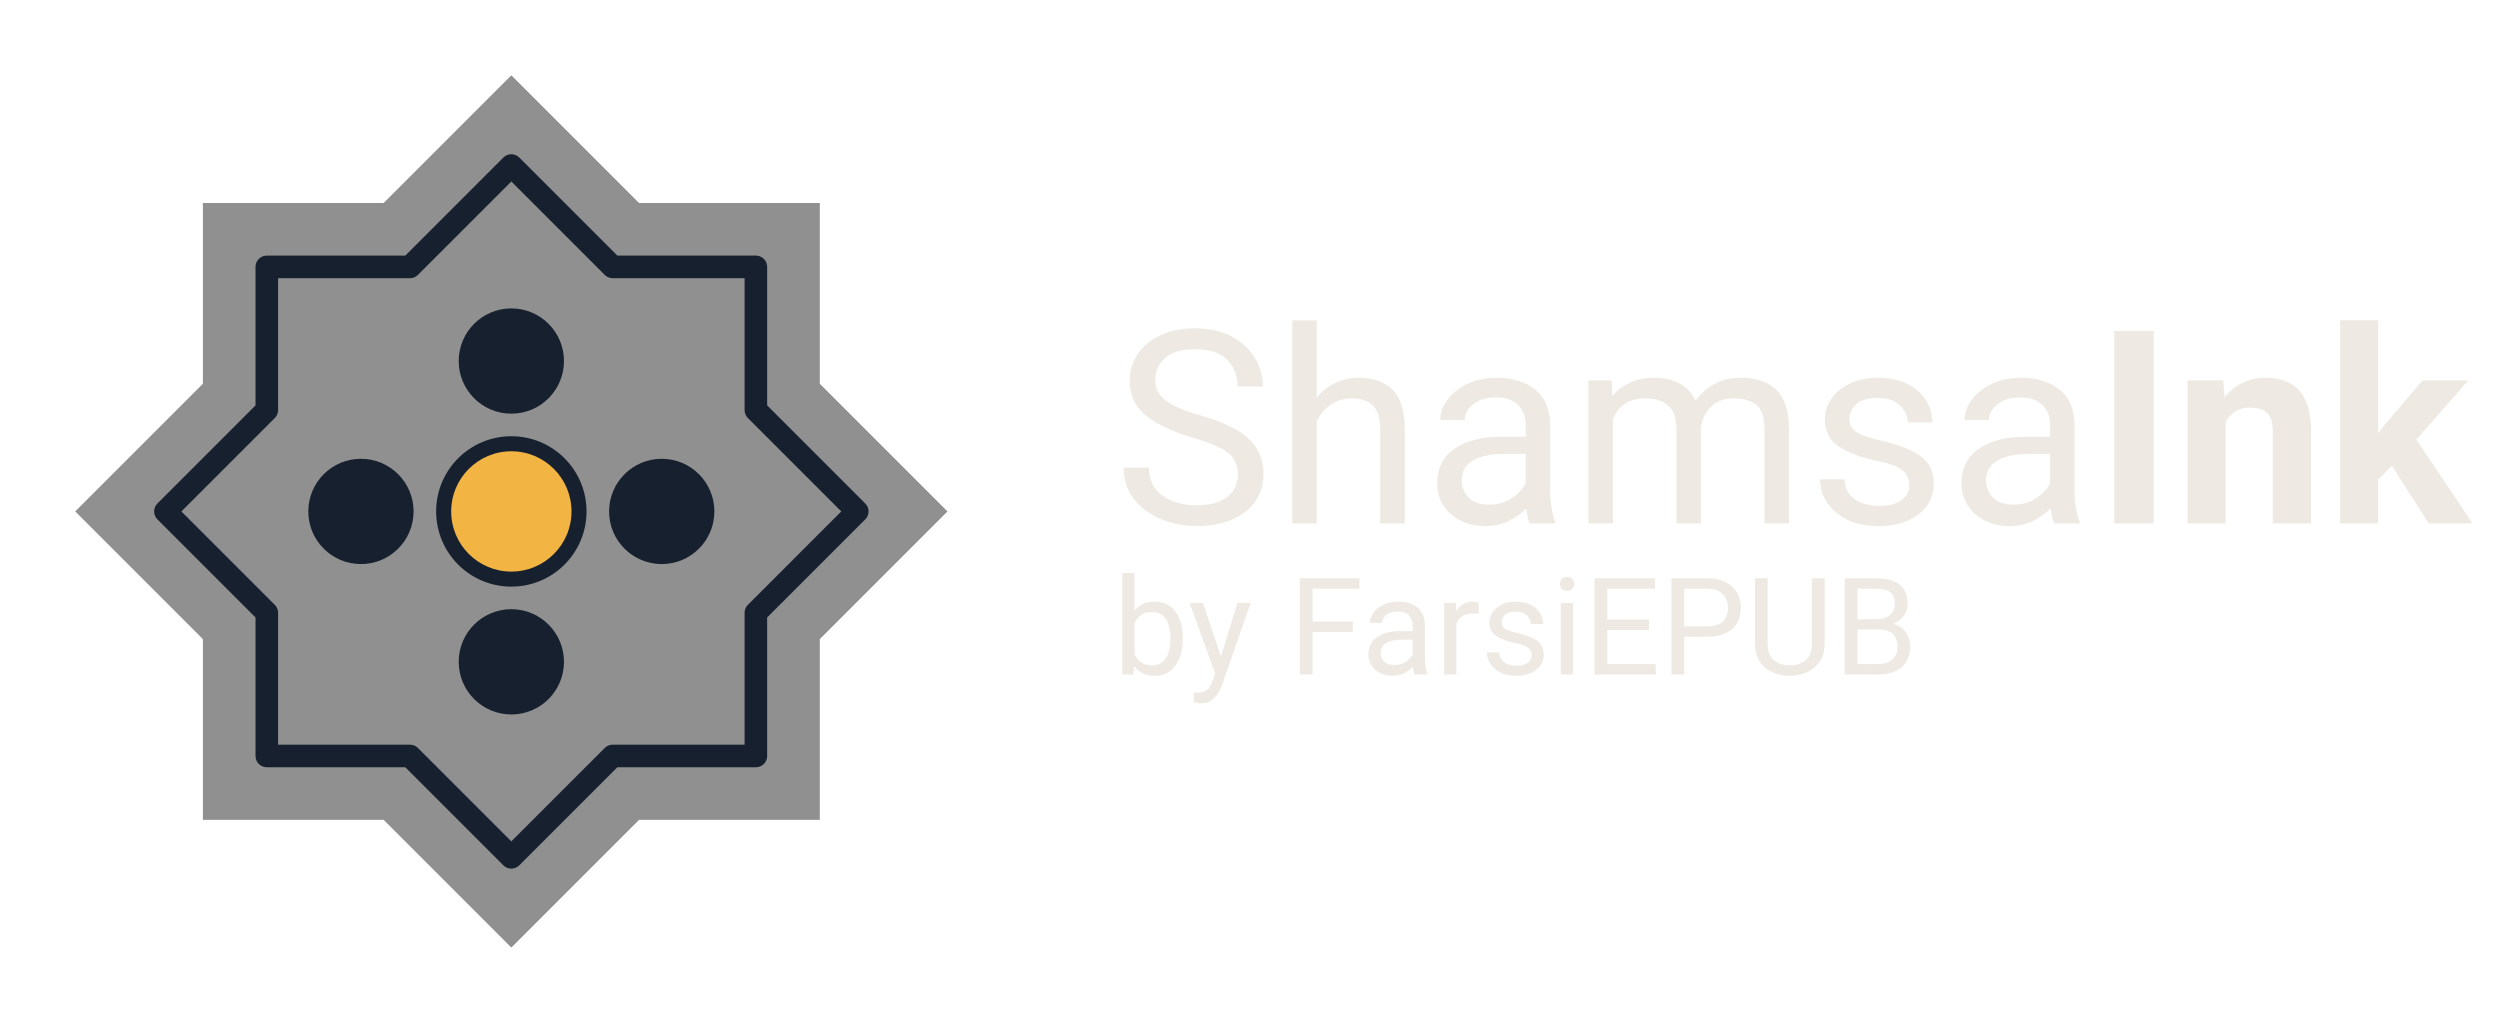
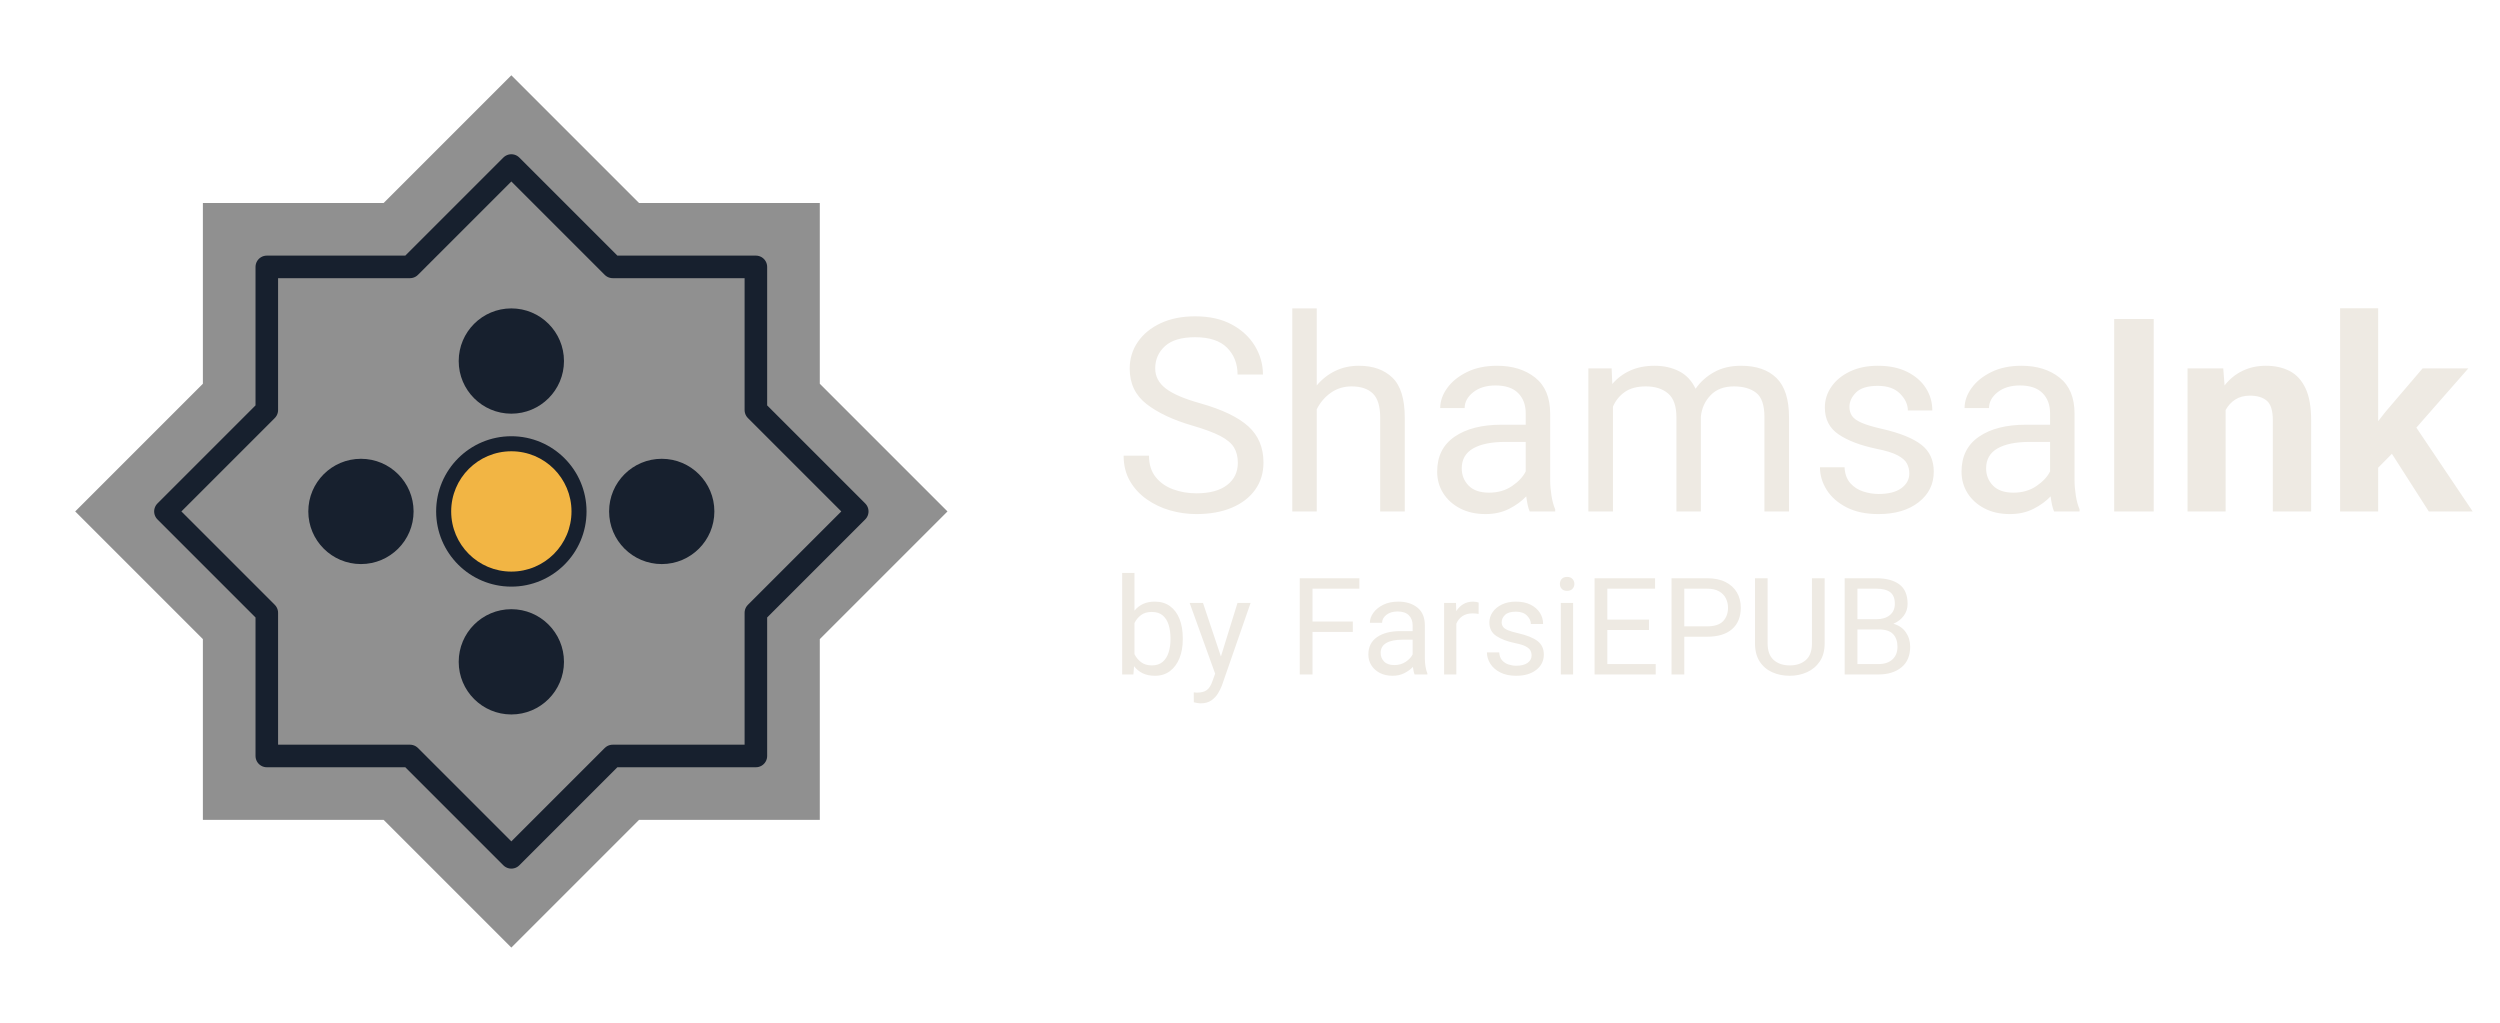
<svg xmlns="http://www.w3.org/2000/svg" viewBox="-2 -2 166.23 68.00" width="1662" height="680" role="img" aria-label="ShamsaInk by FarsiEPUB">
  <g transform="translate(0 0)">
    <path d="M32.00 3.00L40.49 11.49L52.51 11.49L52.51 23.51L61.00 32.00L52.51 40.49L52.51 52.51L40.49 52.51L32.00 61.00L23.51 52.51L11.49 52.51L11.49 40.49L3.00 32.00L11.49 23.51L11.49 11.49L23.51 11.49Z" fill="#909090" />
    <path d="M32.00 9.00L38.74 15.74L48.26 15.74L48.26 25.26L55.00 32.00L48.26 38.74L48.26 48.26L38.74 48.26L32.00 55.00L25.26 48.26L15.74 48.26L15.74 38.74L9.00 32.00L15.74 25.26L15.74 15.74L25.26 15.74Z" fill="none" stroke="#17202E" stroke-width="1.5" stroke-linejoin="round" />
    <circle cx="32" cy="22" r="3.5" fill="#17202E" />
    <circle cx="22" cy="32" r="3.5" fill="#17202E" />
    <circle cx="42" cy="32" r="3.5" fill="#17202E" />
    <circle cx="32" cy="42" r="3.5" fill="#17202E" />
    <circle cx="32" cy="32" r="5" fill="#17202E" />
    <circle cx="32" cy="32" r="4" fill="#F2B544" />
  </g>
-   <path fill="#eeeae3" d="M80.306 29.562Q80.306 28.965 80.051 28.543Q79.796 28.121 79.137 27.778Q78.478 27.436 77.265 27.084Q75.366 26.53 74.241 25.66Q73.116 24.79 73.116 23.305Q73.116 22.312 73.657 21.525Q74.197 20.738 75.177 20.281Q76.157 19.824 77.467 19.824Q78.908 19.824 79.915 20.374Q80.921 20.923 81.448 21.806Q81.976 22.689 81.976 23.691H80.288Q80.288 22.619 79.594 21.916Q78.899 21.213 77.467 21.213Q76.113 21.213 75.463 21.806Q74.812 22.399 74.812 23.287Q74.812 24.087 75.52 24.627Q76.228 25.168 77.81 25.607Q79.989 26.223 81.0 27.137Q82.011 28.051 82.011 29.545Q82.011 30.582 81.457 31.355Q80.903 32.129 79.901 32.551Q78.899 32.973 77.546 32.973Q76.658 32.973 75.801 32.727Q74.944 32.48 74.246 31.988Q73.547 31.496 73.129 30.771Q72.712 30.046 72.712 29.088H74.399Q74.399 29.958 74.843 30.512Q75.287 31.065 76.008 31.329Q76.729 31.593 77.546 31.593Q78.873 31.593 79.589 31.043Q80.306 30.494 80.306 29.562ZM85.553 19.297V24.421Q86.062 23.806 86.774 23.458Q87.486 23.111 88.356 23.111Q89.763 23.111 90.584 23.902Q91.406 24.693 91.406 26.565V32.797H89.771V26.548Q89.771 25.432 89.284 24.957Q88.796 24.482 87.873 24.482Q87.091 24.482 86.493 24.904Q85.896 25.326 85.553 26.003V32.797H83.927V19.297ZM99.712 32.797Q99.633 32.621 99.576 32.353Q99.519 32.085 99.483 31.795Q99.026 32.278 98.341 32.625Q97.655 32.973 96.776 32.973Q95.81 32.973 95.084 32.595Q94.359 32.217 93.959 31.58Q93.56 30.942 93.56 30.151Q93.56 28.622 94.72 27.827Q95.88 27.031 97.84 27.031H99.448V26.275Q99.448 25.432 98.943 24.926Q98.438 24.421 97.444 24.421Q96.521 24.421 95.955 24.874Q95.388 25.326 95.388 25.924H93.762Q93.762 25.238 94.228 24.592Q94.693 23.946 95.542 23.529Q96.39 23.111 97.541 23.111Q99.088 23.111 100.081 23.902Q101.074 24.693 101.074 26.293V30.723Q101.074 31.197 101.158 31.733Q101.241 32.27 101.408 32.656V32.797ZM97.014 31.549Q97.893 31.549 98.539 31.109Q99.185 30.67 99.448 30.134V28.174H98.104Q96.706 28.174 95.95 28.609Q95.194 29.044 95.194 29.932Q95.194 30.608 95.651 31.079Q96.108 31.549 97.014 31.549ZM107.438 24.482Q106.567 24.482 106.04 24.852Q105.513 25.221 105.249 25.827V32.797H103.614V23.287H105.161L105.205 24.324Q105.688 23.753 106.392 23.432Q107.095 23.111 108.018 23.111Q108.932 23.111 109.648 23.476Q110.364 23.841 110.742 24.641Q111.217 23.955 111.977 23.533Q112.737 23.111 113.766 23.111Q115.295 23.111 116.125 23.929Q116.956 24.746 116.956 26.548V32.797H115.321V26.53Q115.321 25.335 114.772 24.909Q114.223 24.482 113.291 24.482Q112.307 24.482 111.744 25.067Q111.182 25.651 111.094 26.486V32.797H109.468V26.539Q109.468 25.423 108.914 24.953Q108.36 24.482 107.438 24.482ZM124.954 30.274Q124.954 29.923 124.8 29.62Q124.646 29.316 124.176 29.066Q123.706 28.815 122.766 28.631Q121.175 28.297 120.256 27.677Q119.338 27.058 119.338 25.889Q119.338 25.133 119.773 24.504Q120.208 23.876 121.003 23.494Q121.799 23.111 122.862 23.111Q124.005 23.111 124.813 23.516Q125.622 23.92 126.053 24.592Q126.483 25.265 126.483 26.082H124.857Q124.857 25.493 124.343 24.97Q123.829 24.447 122.862 24.447Q121.852 24.447 121.412 24.887Q120.973 25.326 120.973 25.845Q120.973 26.196 121.148 26.451Q121.324 26.706 121.794 26.908Q122.265 27.11 123.161 27.312Q124.919 27.717 125.75 28.358Q126.58 29.0 126.58 30.151Q126.58 31.399 125.574 32.186Q124.567 32.973 122.906 32.973Q121.649 32.973 120.779 32.524Q119.909 32.076 119.461 31.364Q119.013 30.652 119.013 29.861H120.647Q120.683 30.529 121.034 30.92Q121.386 31.312 121.896 31.474Q122.405 31.637 122.906 31.637Q123.899 31.637 124.427 31.25Q124.954 30.863 124.954 30.274ZM134.578 32.797Q134.499 32.621 134.442 32.353Q134.385 32.085 134.35 31.795Q133.893 32.278 133.207 32.625Q132.521 32.973 131.643 32.973Q130.676 32.973 129.951 32.595Q129.226 32.217 128.826 31.58Q128.426 30.942 128.426 30.151Q128.426 28.622 129.586 27.827Q130.746 27.031 132.706 27.031H134.314V26.275Q134.314 25.432 133.809 24.926Q133.304 24.421 132.311 24.421Q131.388 24.421 130.821 24.874Q130.254 25.326 130.254 25.924H128.628Q128.628 25.238 129.094 24.592Q129.56 23.946 130.408 23.529Q131.256 23.111 132.407 23.111Q133.954 23.111 134.947 23.902Q135.94 24.693 135.94 26.293V30.723Q135.94 31.197 136.024 31.733Q136.107 32.27 136.274 32.656V32.797ZM131.88 31.549Q132.759 31.549 133.405 31.109Q134.051 30.67 134.314 30.134V28.174H132.97Q131.572 28.174 130.816 28.609Q130.061 29.044 130.061 29.932Q130.061 30.608 130.518 31.079Q130.975 31.549 131.88 31.549Z" />
-   <path fill="#eeeae3" d="M141.205 20.0V32.797H138.577V20.0ZM147.604 25.098Q147.032 25.098 146.628 25.357Q146.224 25.616 145.986 26.056V32.797H143.455V23.287H145.828L145.916 24.421Q146.408 23.788 147.107 23.45Q147.806 23.111 148.667 23.111Q149.563 23.111 150.24 23.458Q150.917 23.806 151.295 24.601Q151.673 25.396 151.673 26.732V32.797H149.124V26.724Q149.124 25.783 148.729 25.44Q148.333 25.098 147.604 25.098ZM159.495 32.797 157.043 28.965 156.129 29.888V32.797H153.598V19.288H156.129V26.794L156.612 26.179L159.082 23.287H162.123L158.669 27.225L162.413 32.797Z" />
+   <path fill="#eeeae3" d="M80.306 28.766Q80.306 28.168 80.051 27.746Q79.796 27.324 79.137 26.981Q78.478 26.639 77.265 26.287Q75.366 25.733 74.241 24.863Q73.116 23.993 73.116 22.508Q73.116 21.515 73.657 20.728Q74.197 19.941 75.177 19.484Q76.157 19.027 77.467 19.027Q78.908 19.027 79.915 19.577Q80.921 20.126 81.448 21.009Q81.976 21.893 81.976 22.895H80.288Q80.288 21.822 79.594 21.119Q78.899 20.416 77.467 20.416Q76.113 20.416 75.463 21.009Q74.812 21.603 74.812 22.49Q74.812 23.29 75.52 23.831Q76.228 24.371 77.81 24.811Q79.989 25.426 81.0 26.34Q82.011 27.254 82.011 28.748Q82.011 29.785 81.457 30.559Q80.903 31.332 79.901 31.754Q78.899 32.176 77.546 32.176Q76.658 32.176 75.801 31.93Q74.944 31.684 74.246 31.191Q73.547 30.699 73.129 29.974Q72.712 29.249 72.712 28.291H74.399Q74.399 29.161 74.843 29.715Q75.287 30.269 76.008 30.532Q76.729 30.796 77.546 30.796Q78.873 30.796 79.589 30.247Q80.306 29.697 80.306 28.766ZM85.553 18.5V23.624Q86.062 23.009 86.774 22.662Q87.486 22.314 88.356 22.314Q89.763 22.314 90.584 23.105Q91.406 23.896 91.406 25.769V32.0H89.771V25.751Q89.771 24.635 89.284 24.16Q88.796 23.686 87.873 23.686Q87.091 23.686 86.493 24.107Q85.896 24.529 85.553 25.206V32.0H83.927V18.5ZM99.712 32.0Q99.633 31.824 99.576 31.556Q99.519 31.288 99.483 30.998Q99.026 31.481 98.341 31.829Q97.655 32.176 96.776 32.176Q95.81 32.176 95.084 31.798Q94.359 31.42 93.959 30.783Q93.56 30.146 93.56 29.354Q93.56 27.825 94.72 27.03Q95.88 26.234 97.84 26.234H99.448V25.479Q99.448 24.635 98.943 24.129Q98.438 23.624 97.444 23.624Q96.521 23.624 95.955 24.077Q95.388 24.529 95.388 25.127H93.762Q93.762 24.441 94.228 23.795Q94.693 23.149 95.542 22.732Q96.39 22.314 97.541 22.314Q99.088 22.314 100.081 23.105Q101.074 23.896 101.074 25.496V29.926Q101.074 30.4 101.158 30.937Q101.241 31.473 101.408 31.859V32.0ZM97.014 30.752Q97.893 30.752 98.539 30.312Q99.185 29.873 99.448 29.337V27.377H98.104Q96.706 27.377 95.95 27.812Q95.194 28.247 95.194 29.135Q95.194 29.812 95.651 30.282Q96.108 30.752 97.014 30.752ZM107.438 23.686Q106.567 23.686 106.04 24.055Q105.513 24.424 105.249 25.03V32.0H103.614V22.49H105.161L105.205 23.527Q105.688 22.956 106.392 22.635Q107.095 22.314 108.018 22.314Q108.932 22.314 109.648 22.679Q110.364 23.044 110.742 23.844Q111.217 23.158 111.977 22.736Q112.737 22.314 113.766 22.314Q115.295 22.314 116.125 23.132Q116.956 23.949 116.956 25.751V32.0H115.321V25.733Q115.321 24.538 114.772 24.112Q114.223 23.686 113.291 23.686Q112.307 23.686 111.744 24.27Q111.182 24.854 111.094 25.689V32.0H109.468V25.742Q109.468 24.626 108.914 24.156Q108.36 23.686 107.438 23.686ZM124.954 29.478Q124.954 29.126 124.8 28.823Q124.646 28.52 124.176 28.269Q123.706 28.019 122.766 27.834Q121.175 27.5 120.256 26.88Q119.338 26.261 119.338 25.092Q119.338 24.336 119.773 23.708Q120.208 23.079 121.003 22.697Q121.799 22.314 122.862 22.314Q124.005 22.314 124.813 22.719Q125.622 23.123 126.053 23.795Q126.483 24.468 126.483 25.285H124.857Q124.857 24.696 124.343 24.173Q123.829 23.65 122.862 23.65Q121.852 23.65 121.412 24.09Q120.973 24.529 120.973 25.048Q120.973 25.399 121.148 25.654Q121.324 25.909 121.794 26.111Q122.265 26.313 123.161 26.516Q124.919 26.92 125.75 27.562Q126.58 28.203 126.58 29.354Q126.58 30.603 125.574 31.389Q124.567 32.176 122.906 32.176Q121.649 32.176 120.779 31.728Q119.909 31.279 119.461 30.567Q119.013 29.855 119.013 29.064H120.647Q120.683 29.732 121.034 30.124Q121.386 30.515 121.896 30.677Q122.405 30.84 122.906 30.84Q123.899 30.84 124.427 30.453Q124.954 30.066 124.954 29.478ZM134.578 32.0Q134.499 31.824 134.442 31.556Q134.385 31.288 134.35 30.998Q133.893 31.481 133.207 31.829Q132.521 32.176 131.643 32.176Q130.676 32.176 129.951 31.798Q129.226 31.42 128.826 30.783Q128.426 30.146 128.426 29.354Q128.426 27.825 129.586 27.03Q130.746 26.234 132.706 26.234H134.314V25.479Q134.314 24.635 133.809 24.129Q133.304 23.624 132.311 23.624Q131.388 23.624 130.821 24.077Q130.254 24.529 130.254 25.127H128.628Q128.628 24.441 129.094 23.795Q129.56 23.149 130.408 22.732Q131.256 22.314 132.407 22.314Q133.954 22.314 134.947 23.105Q135.94 23.896 135.94 25.496V29.926Q135.94 30.4 136.024 30.937Q136.107 31.473 136.274 31.859V32.0ZM131.88 30.752Q132.759 30.752 133.405 30.312Q134.051 29.873 134.314 29.337V27.377H132.97Q131.572 27.377 130.816 27.812Q130.061 28.247 130.061 29.135Q130.061 29.812 130.518 30.282Q130.975 30.752 131.88 30.752Z" />
+   <path fill="#eeeae3" d="M141.205 19.203V32.0H138.577V19.203ZM147.604 24.301Q147.032 24.301 146.628 24.56Q146.224 24.819 145.986 25.259V32.0H143.455V22.49H145.828L145.916 23.624Q146.408 22.991 147.107 22.653Q147.806 22.314 148.667 22.314Q149.563 22.314 150.24 22.662Q150.917 23.009 151.295 23.804Q151.673 24.6 151.673 25.936V32.0H149.124V25.927Q149.124 24.986 148.729 24.644Q148.333 24.301 147.604 24.301ZM159.495 32.0 157.043 28.168 156.129 29.091V32.0H153.598V18.491H156.129V25.997L156.612 25.382L159.082 22.49H162.123L158.669 26.428L162.413 32.0Z" />
  <path fill="#eeeae3" d="M76.645 40.423V40.515Q76.645 41.21 76.427 41.755Q76.21 42.299 75.797 42.614Q75.384 42.928 74.795 42.928Q74.329 42.928 73.984 42.763Q73.639 42.598 73.406 42.291L73.362 42.84H72.615V36.09H73.433V38.599Q73.666 38.309 74.002 38.153Q74.338 37.997 74.786 37.997Q75.384 37.997 75.799 38.3Q76.214 38.604 76.43 39.151Q76.645 39.698 76.645 40.423ZM75.828 40.515V40.423Q75.828 39.948 75.709 39.553Q75.59 39.157 75.318 38.92Q75.045 38.683 74.584 38.683Q74.14 38.683 73.863 38.896Q73.586 39.109 73.433 39.421V41.491Q73.591 41.807 73.872 42.023Q74.153 42.238 74.593 42.238Q75.032 42.238 75.305 42.005Q75.577 41.772 75.702 41.379Q75.828 40.986 75.828 40.515ZM77.99 38.085 79.181 41.645 80.284 38.085H81.154L79.247 43.574Q79.159 43.807 78.994 44.086Q78.829 44.365 78.548 44.563Q78.267 44.76 77.836 44.76Q77.739 44.76 77.59 44.734Q77.44 44.708 77.379 44.69L77.375 44.031Q77.41 44.035 77.487 44.042Q77.563 44.048 77.594 44.048Q78.012 44.048 78.242 43.879Q78.473 43.71 78.623 43.271L78.798 42.787L77.102 38.085ZM87.952 39.32V40.014H85.271V42.84H84.423V36.442H88.387V37.136H85.271V39.32ZM92.061 42.84Q92.021 42.752 91.993 42.618Q91.964 42.484 91.947 42.339Q91.718 42.581 91.375 42.754Q91.033 42.928 90.593 42.928Q90.11 42.928 89.747 42.739Q89.385 42.55 89.185 42.231Q88.985 41.913 88.985 41.517Q88.985 40.753 89.565 40.355Q90.145 39.957 91.125 39.957H91.929V39.579Q91.929 39.157 91.677 38.905Q91.424 38.652 90.927 38.652Q90.466 38.652 90.182 38.878Q89.899 39.105 89.899 39.403H89.086Q89.086 39.061 89.319 38.738Q89.552 38.415 89.976 38.206Q90.4 37.997 90.976 37.997Q91.749 37.997 92.246 38.393Q92.742 38.788 92.742 39.588V41.803Q92.742 42.04 92.784 42.308Q92.826 42.576 92.909 42.77V42.84ZM90.712 42.216Q91.151 42.216 91.474 41.996Q91.797 41.777 91.929 41.508V40.528H91.257Q90.558 40.528 90.18 40.746Q89.802 40.964 89.802 41.407Q89.802 41.746 90.031 41.981Q90.259 42.216 90.712 42.216ZM96.319 38.059 96.315 38.815Q96.135 38.779 95.919 38.779Q95.502 38.779 95.234 38.966Q94.966 39.153 94.834 39.465V42.84H94.021V38.085H94.812L94.83 38.63Q95.01 38.34 95.289 38.169Q95.568 37.997 95.959 37.997Q96.047 37.997 96.161 38.017Q96.275 38.037 96.319 38.059ZM99.839 41.579Q99.839 41.403 99.762 41.251Q99.686 41.1 99.45 40.975Q99.215 40.849 98.745 40.757Q97.95 40.59 97.49 40.28Q97.031 39.97 97.031 39.386Q97.031 39.008 97.249 38.694Q97.466 38.38 97.864 38.188Q98.262 37.997 98.793 37.997Q99.365 37.997 99.769 38.199Q100.173 38.402 100.389 38.738Q100.604 39.074 100.604 39.483H99.791Q99.791 39.188 99.534 38.927Q99.277 38.665 98.793 38.665Q98.288 38.665 98.068 38.885Q97.849 39.105 97.849 39.364Q97.849 39.54 97.937 39.667Q98.024 39.795 98.26 39.896Q98.495 39.997 98.943 40.098Q99.822 40.3 100.237 40.621Q100.652 40.942 100.652 41.517Q100.652 42.141 100.149 42.535Q99.646 42.928 98.815 42.928Q98.187 42.928 97.752 42.704Q97.317 42.48 97.093 42.124Q96.869 41.768 96.869 41.372H97.686Q97.704 41.706 97.879 41.902Q98.055 42.097 98.31 42.179Q98.565 42.26 98.815 42.26Q99.312 42.26 99.576 42.067Q99.839 41.873 99.839 41.579ZM101.72 36.824Q101.72 36.626 101.841 36.49Q101.962 36.354 102.199 36.354Q102.432 36.354 102.557 36.49Q102.683 36.626 102.683 36.824Q102.683 37.013 102.557 37.147Q102.432 37.281 102.199 37.281Q101.962 37.281 101.841 37.147Q101.72 37.013 101.72 36.824ZM102.599 38.085V42.84H101.782V38.085ZM108.092 42.15V42.84H104.027V36.442H108.048V37.136H104.875V39.193H107.644V39.882H104.875V42.15ZM111.502 40.331H109.991V42.84H109.143V36.442H111.502Q112.228 36.442 112.729 36.692Q113.229 36.943 113.489 37.384Q113.748 37.826 113.748 38.393Q113.748 39.32 113.17 39.825Q112.592 40.331 111.502 40.331ZM111.502 37.136H109.991V39.641H111.502Q112.25 39.641 112.575 39.294Q112.9 38.946 112.9 38.402Q112.9 38.072 112.757 37.782Q112.614 37.492 112.307 37.314Q111.999 37.136 111.502 37.136ZM118.481 36.442H119.325V40.77Q119.325 41.491 119.004 41.97Q118.683 42.449 118.154 42.688Q117.624 42.928 117.004 42.928Q116.354 42.928 115.829 42.688Q115.304 42.449 114.998 41.97Q114.693 41.491 114.693 40.77V36.442H115.532V40.77Q115.532 41.522 115.939 41.88Q116.345 42.238 117.004 42.238Q117.672 42.238 118.077 41.88Q118.481 41.522 118.481 40.77ZM122.897 42.84H120.656V36.442H122.752Q123.737 36.442 124.288 36.848Q124.84 37.255 124.84 38.147Q124.84 38.59 124.587 38.935Q124.334 39.28 123.895 39.469Q124.436 39.619 124.723 40.036Q125.011 40.454 125.011 40.994Q125.011 41.891 124.433 42.365Q123.855 42.84 122.897 42.84ZM122.752 37.136H121.504V39.166H122.779Q123.328 39.166 123.66 38.894Q123.992 38.621 123.992 38.138Q123.992 37.611 123.686 37.373Q123.381 37.136 122.752 37.136ZM124.167 41.003Q124.167 40.467 123.875 40.157Q123.583 39.847 122.937 39.847H121.504V42.15H122.897Q123.5 42.15 123.833 41.84Q124.167 41.53 124.167 41.003Z" />
</svg>
